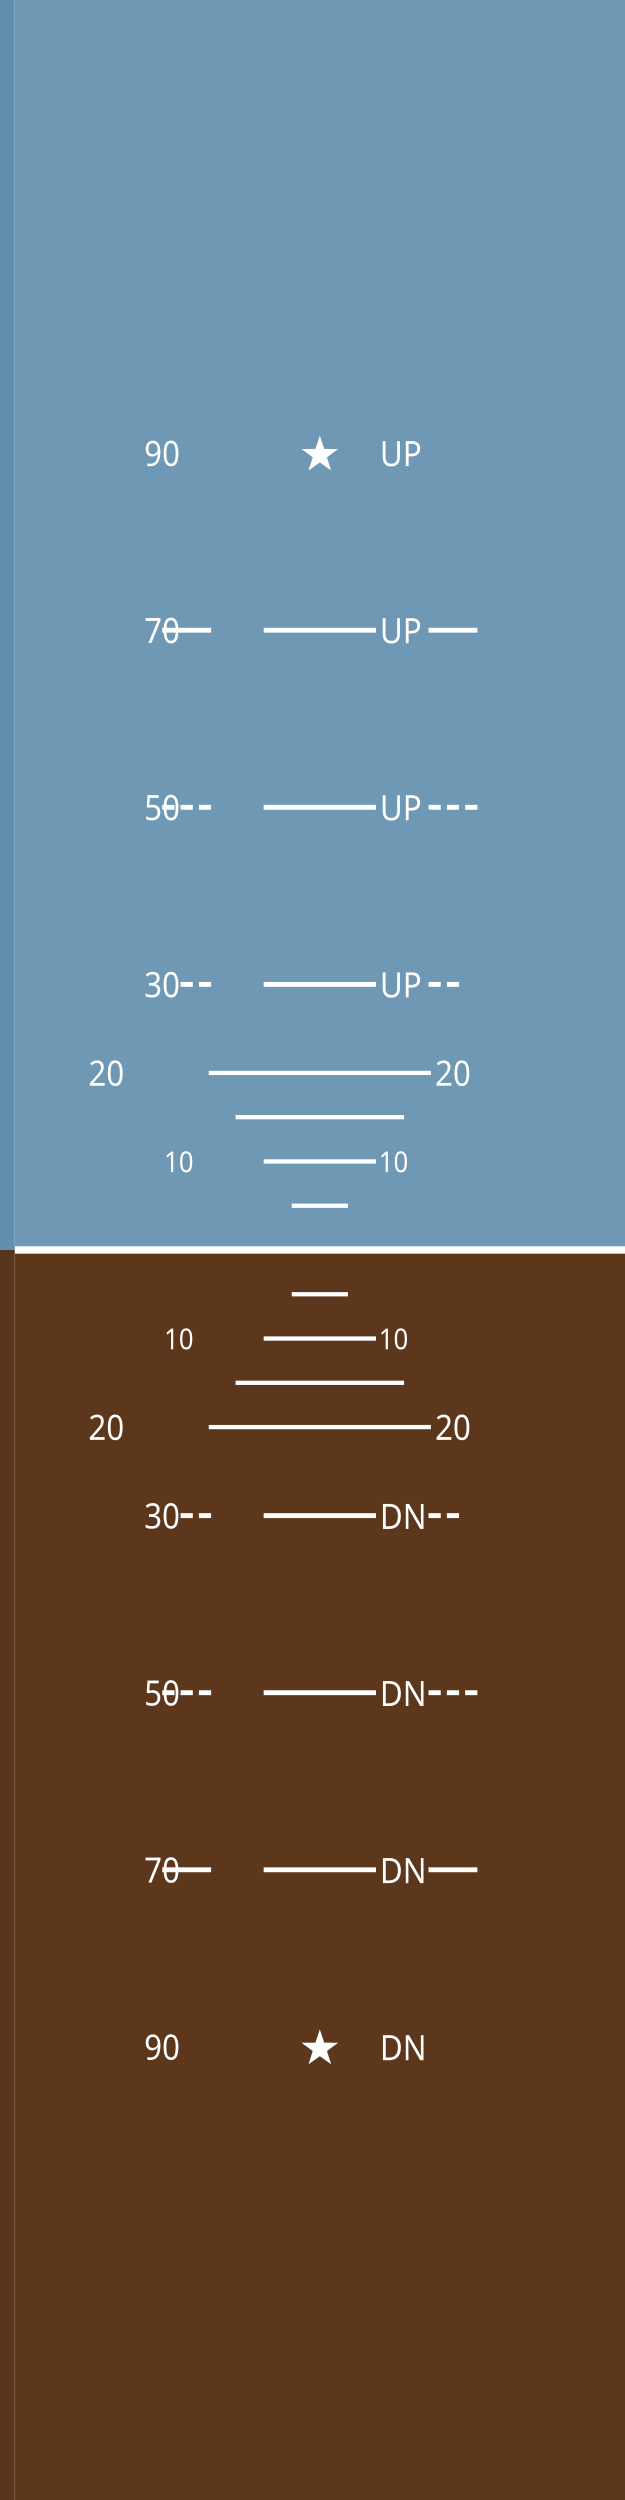
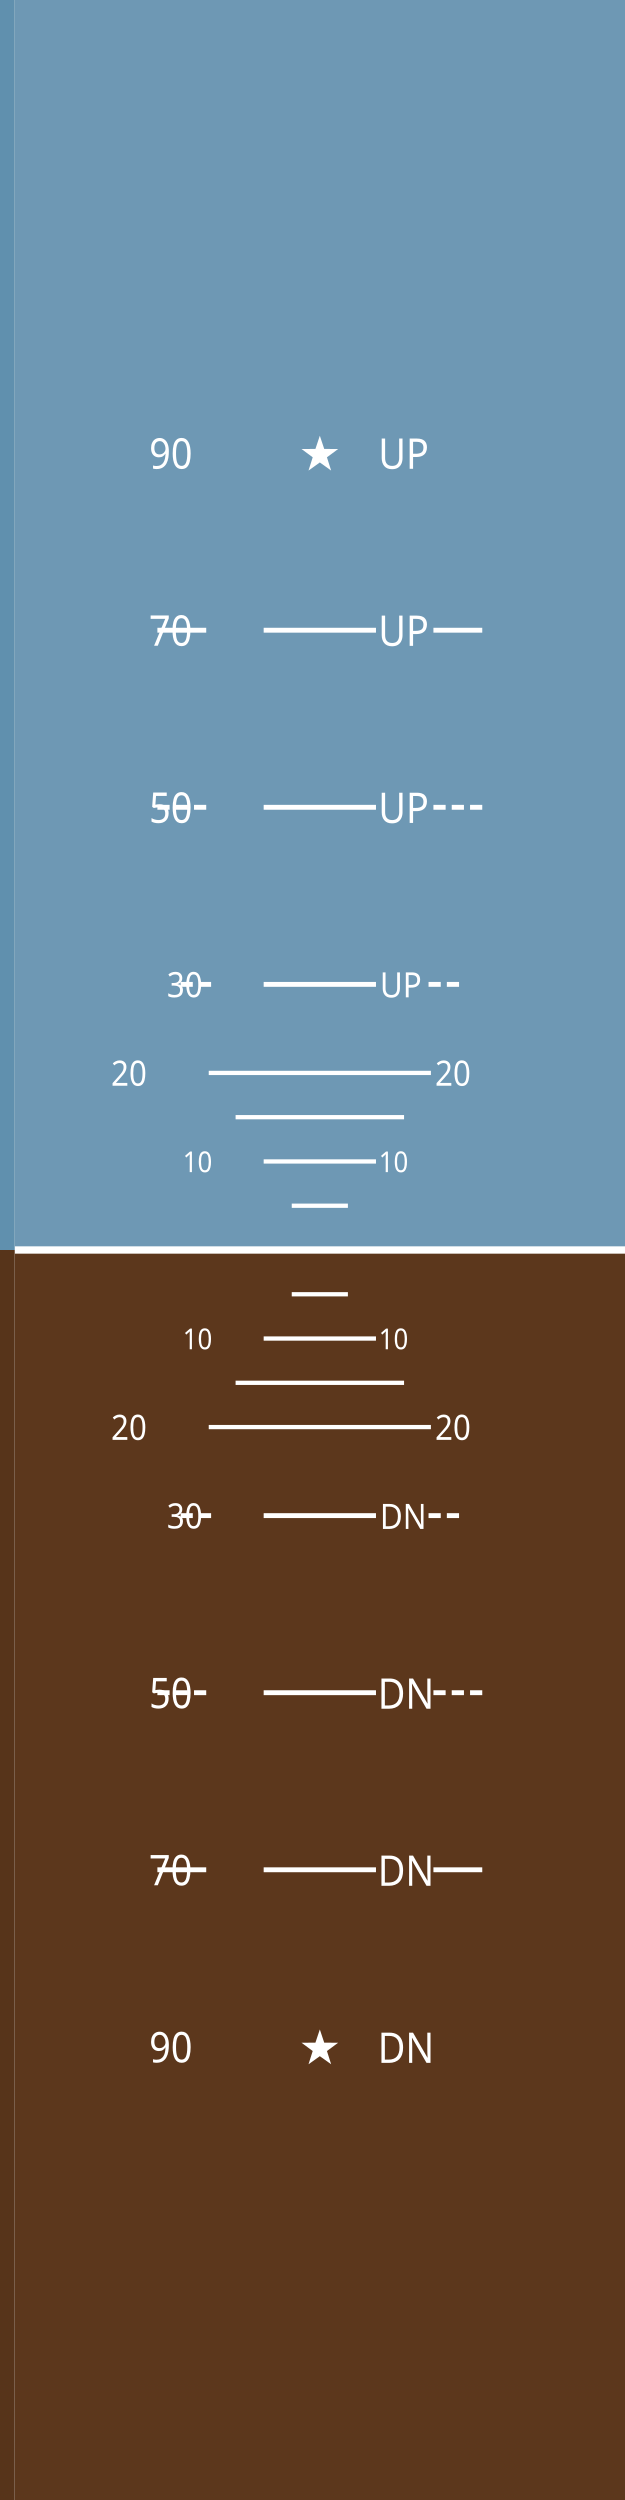
<svg xmlns="http://www.w3.org/2000/svg" width="512" height="2048" viewBox="0 0 512 2048" id="svg2" version="1.1">
  <defs id="defs4">
    </defs>
  <g id="layer1" transform="translate(0,995.6378)">
    <g id="g4269" transform="translate(-1.0666321e-5,-512)">
      <rect y="-483.638" x="12" height="1024" width="500" id="rect4243" style="opacity:1;fill:#6e98b4;fill-opacity:1;stroke:none;stroke-width:1;stroke-linecap:square;stroke-linejoin:miter;stroke-miterlimit:4;stroke-dasharray:none;stroke-opacity:1" />
      <rect style="opacity:1;fill:#5c371c;fill-opacity:1;stroke:none;stroke-width:1;stroke-linecap:square;stroke-linejoin:miter;stroke-miterlimit:4;stroke-dasharray:none;stroke-opacity:1" id="rect4245" width="500" height="1024" x="12" y="540.362" />
      <rect y="537.362" x="12" height="6" width="500" id="rect4265" style="opacity:1;fill:#ffffff;fill-opacity:1;stroke:none;stroke-width:1;stroke-linecap:square;stroke-linejoin:miter;stroke-miterlimit:4;stroke-dasharray:none;stroke-opacity:1" />
    </g>
    <g id="g4251" transform="matrix(0.0234375,0,0,1,-27.04779,-512)">
      <rect style="opacity:1;fill:#6090ae;fill-opacity:1;stroke:none;stroke-width:1;stroke-linecap:square;stroke-linejoin:miter;stroke-miterlimit:4;stroke-dasharray:none;stroke-opacity:1" id="rect4253" width="512" height="1024" x="1154.039" y="-483.638" />
      <rect y="540.362" x="1154.039" height="1024" width="512" id="rect4255" style="opacity:1;fill:#57341a;fill-opacity:1;stroke:none;stroke-width:1;stroke-linecap:square;stroke-linejoin:miter;stroke-miterlimit:4;stroke-dasharray:none;stroke-opacity:1" />
    </g>
-     <g id="g4372">
-       <text transform="scale(0.9455516,1.057584)" id="text4149" y="-33.483" x="224.39" style="font-style:normal;font-weight:normal;font-size:31.141px;line-height:125%;font-family:sans-serif;letter-spacing:0px;word-spacing:0px;fill:#000000;fill-opacity:1;stroke:none;stroke-width:1px;stroke-linecap:butt;stroke-linejoin:miter;stroke-opacity:1" xml:space="preserve">
-         <tspan style="font-style:normal;font-variant:normal;font-weight:normal;font-stretch:normal;font-size:22.354px;font-family:Alata;-inkscape-font-specification:Alata;text-align:end;text-anchor:end;fill:#ffffff;fill-opacity:1" y="-33.483" x="224.39" id="tspan4151">10</tspan>
-       </text>
-       <rect y="-45.92" x="216" height="3.5" width="92" id="rect4145" style="opacity:1;fill:#ffffff;fill-opacity:1;stroke:none;stroke-width:1;stroke-linecap:square;stroke-linejoin:miter;stroke-miterlimit:4;stroke-dasharray:none;stroke-opacity:1" />
-       <text xml:space="preserve" style="font-style:normal;font-weight:normal;font-size:31.141px;line-height:125%;font-family:sans-serif;text-align:start;letter-spacing:0px;word-spacing:0px;text-anchor:start;fill:#000000;fill-opacity:1;stroke:none;stroke-width:1px;stroke-linecap:butt;stroke-linejoin:miter;stroke-opacity:1" x="328.14" y="-33.483" id="text4147" transform="scale(0.945551,1.057584)">
-         <tspan id="tspan4149" x="328.14" y="-33.483" style="font-style:normal;font-variant:normal;font-weight:normal;font-stretch:normal;font-size:22.354px;font-family:Alata;-inkscape-font-specification:Alata;text-align:start;text-anchor:start;fill:#ffffff;fill-opacity:1">10</tspan>
-       </text>
-       <rect style="opacity:1;fill:#ffffff;fill-opacity:1;stroke:none;stroke-width:1;stroke-linecap:square;stroke-linejoin:miter;stroke-miterlimit:4;stroke-dasharray:none;stroke-opacity:1" id="rect4151" width="46" height="3.5" x="239" y="-9.654" />
-       <rect style="opacity:1;fill:#ffffff;fill-opacity:1;stroke:none;stroke-width:1;stroke-linecap:square;stroke-linejoin:miter;stroke-miterlimit:4;stroke-dasharray:none;stroke-opacity:1" id="rect4153" width="138" height="3.5" x="193" y="-82.186" />
-       <text xml:space="preserve" style="font-style:normal;font-weight:normal;font-size:37.767px;line-height:125%;font-family:sans-serif;letter-spacing:0px;word-spacing:0px;fill:#000000;fill-opacity:1;stroke:none;stroke-width:1px;stroke-linecap:butt;stroke-linejoin:miter;stroke-opacity:1" x="176.327" y="-100.425" id="text4155" transform="scale(0.9455516,1.057584)">
-         <tspan id="tspan4157" x="176.327" y="-100.425" style="font-style:normal;font-variant:normal;font-weight:normal;font-stretch:normal;font-size:27.11px;font-family:Alata;-inkscape-font-specification:Alata;text-align:end;text-anchor:end;fill:#ffffff;fill-opacity:1">20</tspan>
-       </text>
-       <rect style="opacity:1;fill:#ffffff;fill-opacity:1;stroke:none;stroke-width:1;stroke-linecap:square;stroke-linejoin:miter;stroke-miterlimit:4;stroke-dasharray:none;stroke-opacity:1" id="rect4159" width="182" height="3.5" x="171" y="-118.452" />
-       <text transform="scale(0.945551,1.057584)" id="text4161" y="-100.425" x="376.923" style="font-style:normal;font-weight:normal;font-size:37.767px;line-height:125%;font-family:sans-serif;letter-spacing:0px;word-spacing:0px;fill:#000000;fill-opacity:1;stroke:none;stroke-width:1px;stroke-linecap:butt;stroke-linejoin:miter;stroke-opacity:1" xml:space="preserve">
-         <tspan style="font-style:normal;font-variant:normal;font-weight:normal;font-stretch:normal;font-size:27.11px;font-family:Alata;-inkscape-font-specification:Alata;text-align:start;text-anchor:start;fill:#ffffff;fill-opacity:1" y="-100.425" x="376.923" id="tspan4163">20</tspan>
-       </text>
-       <text transform="scale(0.9455571,1.057578)" id="text4165" y="-169.009" x="224.653" style="font-style:normal;font-weight:normal;font-size:37.767px;line-height:125%;font-family:sans-serif;text-align:end;letter-spacing:0px;word-spacing:0px;text-anchor:end;fill:#000000;fill-opacity:1;stroke:none;stroke-width:1px;stroke-linecap:butt;stroke-linejoin:miter;stroke-opacity:1" xml:space="preserve">
-         <tspan style="font-style:normal;font-variant:normal;font-weight:normal;font-stretch:normal;font-size:27.11px;font-family:Alata;-inkscape-font-specification:Alata;text-align:end;text-anchor:end;fill:#ffffff;fill-opacity:1" y="-169.009" x="224.653" id="tspan4167">30</tspan>
-       </text>
-       <rect y="-191.234" x="216" height="4" width="92" id="rect4169" style="opacity:1;fill:#ffffff;fill-opacity:1;stroke:none;stroke-width:1;stroke-linecap:square;stroke-linejoin:miter;stroke-miterlimit:4;stroke-dasharray:none;stroke-opacity:1" />
-       <text xml:space="preserve" style="font-style:normal;font-weight:normal;font-size:37.767px;line-height:125%;font-family:sans-serif;text-align:start;letter-spacing:0px;word-spacing:0px;text-anchor:start;fill:#000000;fill-opacity:1;stroke:none;stroke-width:1px;stroke-linecap:butt;stroke-linejoin:miter;stroke-opacity:1" x="329.153" y="-168.873" id="text4171" transform="scale(0.945551,1.057584)">
-         <tspan id="tspan4173" x="329.153" y="-168.873" style="font-style:normal;font-variant:normal;font-weight:normal;font-stretch:normal;font-size:27.11px;font-family:Alata;-inkscape-font-specification:Alata;text-align:start;text-anchor:start;fill:#ffffff;fill-opacity:1">UP</tspan>
-       </text>
-       <rect style="opacity:1;fill:#ffffff;fill-opacity:1;stroke:none;stroke-width:1;stroke-linecap:square;stroke-linejoin:miter;stroke-miterlimit:4;stroke-dasharray:none;stroke-opacity:1" id="rect4175" width="10" height="4" x="162.938" y="-191.234" />
-       <rect y="-191.234" x="147.938" height="4" width="10" id="rect4179" style="opacity:1;fill:#ffffff;fill-opacity:1;stroke:none;stroke-width:1;stroke-linecap:square;stroke-linejoin:miter;stroke-miterlimit:4;stroke-dasharray:none;stroke-opacity:1" />
-       <rect y="-191.234" x="366.062" height="4" width="10" id="rect4185" style="opacity:1;fill:#ffffff;fill-opacity:1;stroke:none;stroke-width:1;stroke-linecap:square;stroke-linejoin:miter;stroke-miterlimit:4;stroke-dasharray:none;stroke-opacity:1" />
-       <rect style="opacity:1;fill:#ffffff;fill-opacity:1;stroke:none;stroke-width:1;stroke-linecap:square;stroke-linejoin:miter;stroke-miterlimit:4;stroke-dasharray:none;stroke-opacity:1" id="rect4187" width="10" height="4" x="351.062" y="-191.234" />
-       <text xml:space="preserve" style="font-style:normal;font-weight:normal;font-size:37.766px;line-height:125%;font-family:sans-serif;text-align:end;letter-spacing:0px;word-spacing:0px;text-anchor:end;fill:#000000;fill-opacity:1;stroke:none;stroke-width:1px;stroke-linecap:butt;stroke-linejoin:miter;stroke-opacity:1" x="224.651" y="-306.179" id="text4207" transform="scale(0.945567,1.057567)">
-         <tspan id="tspan4209" x="224.651" y="-306.179" style="font-style:normal;font-variant:normal;font-weight:normal;font-stretch:normal;font-size:27.11px;font-family:Alata;-inkscape-font-specification:Alata;text-align:end;text-anchor:end;fill:#ffffff;fill-opacity:1">50</tspan>
-       </text>
-       <rect style="opacity:1;fill:#ffffff;fill-opacity:1;stroke:none;stroke-width:1;stroke-linecap:square;stroke-linejoin:miter;stroke-miterlimit:4;stroke-dasharray:none;stroke-opacity:1" id="rect4211" width="92" height="4" x="216" y="-336.298" />
-       <text transform="scale(0.945551,1.057584)" id="text4213" y="-306.039" x="329.153" style="font-style:normal;font-weight:normal;font-size:37.767px;line-height:125%;font-family:sans-serif;text-align:start;letter-spacing:0px;word-spacing:0px;text-anchor:start;fill:#000000;fill-opacity:1;stroke:none;stroke-width:1px;stroke-linecap:butt;stroke-linejoin:miter;stroke-opacity:1" xml:space="preserve">
-         <tspan style="font-style:normal;font-variant:normal;font-weight:normal;font-stretch:normal;font-size:27.11px;font-family:Alata;-inkscape-font-specification:Alata;text-align:start;text-anchor:start;fill:#ffffff;fill-opacity:1" y="-306.039" x="329.153" id="tspan4215">UP</tspan>
-       </text>
-       <rect y="-336.298" x="162.938" height="4" width="10" id="rect4217" style="opacity:1;fill:#ffffff;fill-opacity:1;stroke:none;stroke-width:1;stroke-linecap:square;stroke-linejoin:miter;stroke-miterlimit:4;stroke-dasharray:none;stroke-opacity:1" />
-       <rect style="opacity:1;fill:#ffffff;fill-opacity:1;stroke:none;stroke-width:1;stroke-linecap:square;stroke-linejoin:miter;stroke-miterlimit:4;stroke-dasharray:none;stroke-opacity:1" id="rect4219" width="10" height="4" x="147.938" y="-336.298" />
-       <rect style="opacity:1;fill:#ffffff;fill-opacity:1;stroke:none;stroke-width:1;stroke-linecap:square;stroke-linejoin:miter;stroke-miterlimit:4;stroke-dasharray:none;stroke-opacity:1" id="rect4221" width="10" height="4" x="366.062" y="-336.298" />
-       <rect y="-336.298" x="351.062" height="4" width="10" id="rect4223" style="opacity:1;fill:#ffffff;fill-opacity:1;stroke:none;stroke-width:1;stroke-linecap:square;stroke-linejoin:miter;stroke-miterlimit:4;stroke-dasharray:none;stroke-opacity:1" />
-       <rect y="-336.298" x="132.938" height="4" width="10" id="rect4225" style="opacity:1;fill:#ffffff;fill-opacity:1;stroke:none;stroke-width:1;stroke-linecap:square;stroke-linejoin:miter;stroke-miterlimit:4;stroke-dasharray:none;stroke-opacity:1" />
-       <rect y="-336.298" x="381.062" height="4" width="10" id="rect4227" style="opacity:1;fill:#ffffff;fill-opacity:1;stroke:none;stroke-width:1;stroke-linecap:square;stroke-linejoin:miter;stroke-miterlimit:4;stroke-dasharray:none;stroke-opacity:1" />
-       <text transform="scale(0.9455571,1.057578)" id="text4229" y="-443.342" x="224.653" style="font-style:normal;font-weight:normal;font-size:37.767px;line-height:125%;font-family:sans-serif;text-align:end;letter-spacing:0px;word-spacing:0px;text-anchor:end;fill:#000000;fill-opacity:1;stroke:none;stroke-width:1px;stroke-linecap:butt;stroke-linejoin:miter;stroke-opacity:1" xml:space="preserve">
-         <tspan style="font-style:normal;font-variant:normal;font-weight:normal;font-stretch:normal;font-size:27.11px;font-family:Alata;-inkscape-font-specification:Alata;text-align:end;text-anchor:end;fill:#ffffff;fill-opacity:1" y="-443.342" x="224.653" id="tspan4231">70</tspan>
-       </text>
-       <rect y="-481.362" x="216" height="4" width="92" id="rect4233" style="opacity:1;fill:#ffffff;fill-opacity:1;stroke:none;stroke-width:1;stroke-linecap:square;stroke-linejoin:miter;stroke-miterlimit:4;stroke-dasharray:none;stroke-opacity:1" />
-       <text xml:space="preserve" style="font-style:normal;font-weight:normal;font-size:37.767px;line-height:125%;font-family:sans-serif;text-align:start;letter-spacing:0px;word-spacing:0px;text-anchor:start;fill:#000000;fill-opacity:1;stroke:none;stroke-width:1px;stroke-linecap:butt;stroke-linejoin:miter;stroke-opacity:1" x="329.153" y="-443.203" id="text4235" transform="scale(0.945551,1.057584)">
-         <tspan id="tspan4237" x="329.153" y="-443.203" style="font-style:normal;font-variant:normal;font-weight:normal;font-stretch:normal;font-size:27.11px;font-family:Alata;-inkscape-font-specification:Alata;text-align:start;text-anchor:start;fill:#ffffff;fill-opacity:1">UP</tspan>
-       </text>
-       <rect style="opacity:1;fill:#ffffff;fill-opacity:1;stroke:none;stroke-width:1;stroke-linecap:square;stroke-linejoin:miter;stroke-miterlimit:4;stroke-dasharray:none;stroke-opacity:1" id="rect4246" width="40" height="4" x="351.062" y="-481.362" />
-       <rect style="opacity:1;fill:#ffffff;fill-opacity:1;stroke:none;stroke-width:1;stroke-linecap:square;stroke-linejoin:miter;stroke-miterlimit:4;stroke-dasharray:none;stroke-opacity:1" id="rect4248" width="40" height="4" x="132.938" y="-481.362" />
-       <text xml:space="preserve" style="font-style:normal;font-weight:normal;font-size:37.766px;line-height:125%;font-family:sans-serif;text-align:end;letter-spacing:0px;word-spacing:0px;text-anchor:end;fill:#000000;fill-opacity:1;stroke:none;stroke-width:1px;stroke-linecap:butt;stroke-linejoin:miter;stroke-opacity:1" x="224.652" y="-580.508" id="text4252" transform="scale(0.9455571,1.057578)">
-         <tspan id="tspan4254" x="224.652" y="-580.508" style="font-style:normal;font-variant:normal;font-weight:normal;font-stretch:normal;font-size:27.11px;font-family:Alata;-inkscape-font-specification:Alata;text-align:end;text-anchor:end;fill:#ffffff;fill-opacity:1">90</tspan>
-       </text>
-       <text transform="scale(0.945551,1.057584)" id="text4256" y="-580.368" x="329.153" style="font-style:normal;font-weight:normal;font-size:37.767px;line-height:125%;font-family:sans-serif;text-align:start;letter-spacing:0px;word-spacing:0px;text-anchor:start;fill:#000000;fill-opacity:1;stroke:none;stroke-width:1px;stroke-linecap:butt;stroke-linejoin:miter;stroke-opacity:1" xml:space="preserve">
-         <tspan style="font-style:normal;font-variant:normal;font-weight:normal;font-stretch:normal;font-size:27.11px;font-family:Alata;-inkscape-font-specification:Alata;text-align:start;text-anchor:start;fill:#ffffff;fill-opacity:1" y="-580.368" x="329.153" id="tspan4258">UP</tspan>
-       </text>
-       <path transform="matrix(0.607802,-0.06388326,0.06388258,0.6078085,122.5393,-531.8892)" d="m 255.417,-101.93 -13.952,-12.377 -16.22,9.206 7.46,-17.094 -13.768,-12.581 18.562,1.813 7.711,-16.982 4.012,18.214 18.533,2.086 -16.083,9.444 z" id="path4260" style="opacity:1;fill:#ffffff;fill-opacity:1;stroke:none;stroke-width:1;stroke-linecap:square;stroke-linejoin:miter;stroke-miterlimit:4;stroke-dasharray:none;stroke-opacity:1" />
-       <rect y="62.878" x="239" height="3.5" width="46" id="rect4264" style="opacity:1;fill:#ffffff;fill-opacity:1;stroke:none;stroke-width:1;stroke-linecap:square;stroke-linejoin:miter;stroke-miterlimit:4;stroke-dasharray:none;stroke-opacity:1" />
-       <text xml:space="preserve" style="font-style:normal;font-weight:normal;font-size:31.141px;line-height:125%;font-family:sans-serif;letter-spacing:0px;word-spacing:0px;fill:#000000;fill-opacity:1;stroke:none;stroke-width:1px;stroke-linecap:butt;stroke-linejoin:miter;stroke-opacity:1" x="224.39" y="103.683" id="text4266" transform="scale(0.9455516,1.057584)">
-         <tspan id="tspan4268" x="224.39" y="103.683" style="font-style:normal;font-variant:normal;font-weight:normal;font-stretch:normal;font-size:22.354px;font-family:Alata;-inkscape-font-specification:Alata;text-align:end;text-anchor:end;fill:#ffffff;fill-opacity:1">10</tspan>
-       </text>
-       <rect style="opacity:1;fill:#ffffff;fill-opacity:1;stroke:none;stroke-width:1;stroke-linecap:square;stroke-linejoin:miter;stroke-miterlimit:4;stroke-dasharray:none;stroke-opacity:1" id="rect4270" width="92" height="3.5" x="216" y="99.144" />
-       <text transform="scale(0.945551,1.057584)" id="text4272" y="103.683" x="328.14" style="font-style:normal;font-weight:normal;font-size:31.141px;line-height:125%;font-family:sans-serif;text-align:start;letter-spacing:0px;word-spacing:0px;text-anchor:start;fill:#000000;fill-opacity:1;stroke:none;stroke-width:1px;stroke-linecap:butt;stroke-linejoin:miter;stroke-opacity:1" xml:space="preserve">
-         <tspan style="font-style:normal;font-variant:normal;font-weight:normal;font-stretch:normal;font-size:22.354px;font-family:Alata;-inkscape-font-specification:Alata;text-align:start;text-anchor:start;fill:#ffffff;fill-opacity:1" y="103.683" x="328.14" id="tspan4274">10</tspan>
-       </text>
-       <rect y="135.41" x="193" height="3.5" width="138" id="rect4278" style="opacity:1;fill:#ffffff;fill-opacity:1;stroke:none;stroke-width:1;stroke-linecap:square;stroke-linejoin:miter;stroke-miterlimit:4;stroke-dasharray:none;stroke-opacity:1" />
-       <text transform="scale(0.9455516,1.057584)" id="text4280" y="173.906" x="176.327" style="font-style:normal;font-weight:normal;font-size:37.767px;line-height:125%;font-family:sans-serif;letter-spacing:0px;word-spacing:0px;fill:#000000;fill-opacity:1;stroke:none;stroke-width:1px;stroke-linecap:butt;stroke-linejoin:miter;stroke-opacity:1" xml:space="preserve">
-         <tspan style="font-style:normal;font-variant:normal;font-weight:normal;font-stretch:normal;font-size:27.11px;font-family:Alata;-inkscape-font-specification:Alata;text-align:end;text-anchor:end;fill:#ffffff;fill-opacity:1" y="173.906" x="176.327" id="tspan4282">20</tspan>
-       </text>
-       <rect y="171.676" x="171" height="3.5" width="182" id="rect4284" style="opacity:1;fill:#ffffff;fill-opacity:1;stroke:none;stroke-width:1;stroke-linecap:square;stroke-linejoin:miter;stroke-miterlimit:4;stroke-dasharray:none;stroke-opacity:1" />
-       <text xml:space="preserve" style="font-style:normal;font-weight:normal;font-size:37.767px;line-height:125%;font-family:sans-serif;letter-spacing:0px;word-spacing:0px;fill:#000000;fill-opacity:1;stroke:none;stroke-width:1px;stroke-linecap:butt;stroke-linejoin:miter;stroke-opacity:1" x="376.923" y="173.906" id="text4286" transform="scale(0.945551,1.057584)">
-         <tspan id="tspan4288" x="376.923" y="173.906" style="font-style:normal;font-variant:normal;font-weight:normal;font-stretch:normal;font-size:27.11px;font-family:Alata;-inkscape-font-specification:Alata;text-align:start;text-anchor:start;fill:#ffffff;fill-opacity:1">20</tspan>
-       </text>
-       <text xml:space="preserve" style="font-style:normal;font-weight:normal;font-size:37.766px;line-height:125%;font-family:sans-serif;text-align:end;letter-spacing:0px;word-spacing:0px;text-anchor:end;fill:#000000;fill-opacity:1;stroke:none;stroke-width:1px;stroke-linecap:butt;stroke-linejoin:miter;stroke-opacity:1" x="224.651" y="242.492" id="text4308" transform="scale(0.945567,1.057567)">
-         <tspan id="tspan4310" x="224.651" y="242.492" style="font-style:normal;font-variant:normal;font-weight:normal;font-stretch:normal;font-size:27.11px;font-family:Alata;-inkscape-font-specification:Alata;text-align:end;text-anchor:end;fill:#ffffff;fill-opacity:1">30</tspan>
-       </text>
-       <rect style="opacity:1;fill:#ffffff;fill-opacity:1;stroke:none;stroke-width:1;stroke-linecap:square;stroke-linejoin:miter;stroke-miterlimit:4;stroke-dasharray:none;stroke-opacity:1" id="rect4312" width="92" height="4" x="216" y="243.958" />
-       <text transform="scale(0.945551,1.057584)" id="text4314" y="242.894" x="329.153" style="font-style:normal;font-weight:normal;font-size:37.767px;line-height:125%;font-family:sans-serif;text-align:start;letter-spacing:0px;word-spacing:0px;text-anchor:start;fill:#000000;fill-opacity:1;stroke:none;stroke-width:1px;stroke-linecap:butt;stroke-linejoin:miter;stroke-opacity:1" xml:space="preserve">
-         <tspan style="font-style:normal;font-variant:normal;font-weight:normal;font-stretch:normal;font-size:27.11px;font-family:Alata;-inkscape-font-specification:Alata;text-align:start;text-anchor:start;fill:#ffffff;fill-opacity:1" y="242.894" x="329.153" id="tspan4316">DN</tspan>
-       </text>
-       <rect y="243.958" x="162.938" height="4" width="10" id="rect4318" style="opacity:1;fill:#ffffff;fill-opacity:1;stroke:none;stroke-width:1;stroke-linecap:square;stroke-linejoin:miter;stroke-miterlimit:4;stroke-dasharray:none;stroke-opacity:1" />
-       <rect style="opacity:1;fill:#ffffff;fill-opacity:1;stroke:none;stroke-width:1;stroke-linecap:square;stroke-linejoin:miter;stroke-miterlimit:4;stroke-dasharray:none;stroke-opacity:1" id="rect4320" width="10" height="4" x="147.938" y="243.958" />
-       <rect style="opacity:1;fill:#ffffff;fill-opacity:1;stroke:none;stroke-width:1;stroke-linecap:square;stroke-linejoin:miter;stroke-miterlimit:4;stroke-dasharray:none;stroke-opacity:1" id="rect4322" width="10" height="4" x="366.062" y="243.958" />
-       <rect y="243.958" x="351.062" height="4" width="10" id="rect4324" style="opacity:1;fill:#ffffff;fill-opacity:1;stroke:none;stroke-width:1;stroke-linecap:square;stroke-linejoin:miter;stroke-miterlimit:4;stroke-dasharray:none;stroke-opacity:1" />
-       <text transform="scale(0.945567,1.057567)" id="text4326" y="379.66" x="224.651" style="font-style:normal;font-weight:normal;font-size:37.766px;line-height:125%;font-family:sans-serif;text-align:end;letter-spacing:0px;word-spacing:0px;text-anchor:end;fill:#000000;fill-opacity:1;stroke:none;stroke-width:1px;stroke-linecap:butt;stroke-linejoin:miter;stroke-opacity:1" xml:space="preserve">
-         <tspan style="font-style:normal;font-variant:normal;font-weight:normal;font-stretch:normal;font-size:27.11px;font-family:Alata;-inkscape-font-specification:Alata;text-align:end;text-anchor:end;fill:#ffffff;fill-opacity:1" y="379.66" x="224.651" id="tspan4328">50</tspan>
-       </text>
-       <rect y="389.022" x="216" height="4" width="92" id="rect4330" style="opacity:1;fill:#ffffff;fill-opacity:1;stroke:none;stroke-width:1;stroke-linecap:square;stroke-linejoin:miter;stroke-miterlimit:4;stroke-dasharray:none;stroke-opacity:1" />
-       <text xml:space="preserve" style="font-style:normal;font-weight:normal;font-size:37.767px;line-height:125%;font-family:sans-serif;text-align:start;letter-spacing:0px;word-spacing:0px;text-anchor:start;fill:#000000;fill-opacity:1;stroke:none;stroke-width:1px;stroke-linecap:butt;stroke-linejoin:miter;stroke-opacity:1" x="329.153" y="380.06" id="text4332" transform="scale(0.945551,1.057584)">
-         <tspan id="tspan4334" x="329.153" y="380.06" style="font-style:normal;font-variant:normal;font-weight:normal;font-stretch:normal;font-size:27.11px;font-family:Alata;-inkscape-font-specification:Alata;text-align:start;text-anchor:start;fill:#ffffff;fill-opacity:1">DN</tspan>
-       </text>
-       <rect style="opacity:1;fill:#ffffff;fill-opacity:1;stroke:none;stroke-width:1;stroke-linecap:square;stroke-linejoin:miter;stroke-miterlimit:4;stroke-dasharray:none;stroke-opacity:1" id="rect4336" width="10" height="4" x="162.938" y="389.022" />
-       <rect y="389.022" x="147.938" height="4" width="10" id="rect4338" style="opacity:1;fill:#ffffff;fill-opacity:1;stroke:none;stroke-width:1;stroke-linecap:square;stroke-linejoin:miter;stroke-miterlimit:4;stroke-dasharray:none;stroke-opacity:1" />
-       <rect y="389.022" x="366.062" height="4" width="10" id="rect4340" style="opacity:1;fill:#ffffff;fill-opacity:1;stroke:none;stroke-width:1;stroke-linecap:square;stroke-linejoin:miter;stroke-miterlimit:4;stroke-dasharray:none;stroke-opacity:1" />
-       <rect style="opacity:1;fill:#ffffff;fill-opacity:1;stroke:none;stroke-width:1;stroke-linecap:square;stroke-linejoin:miter;stroke-miterlimit:4;stroke-dasharray:none;stroke-opacity:1" id="rect4342" width="10" height="4" x="351.062" y="389.022" />
-       <rect style="opacity:1;fill:#ffffff;fill-opacity:1;stroke:none;stroke-width:1;stroke-linecap:square;stroke-linejoin:miter;stroke-miterlimit:4;stroke-dasharray:none;stroke-opacity:1" id="rect4344" width="10" height="4" x="132.938" y="389.022" />
-       <rect style="opacity:1;fill:#ffffff;fill-opacity:1;stroke:none;stroke-width:1;stroke-linecap:square;stroke-linejoin:miter;stroke-miterlimit:4;stroke-dasharray:none;stroke-opacity:1" id="rect4346" width="10" height="4" x="381.062" y="389.022" />
-       <text xml:space="preserve" style="font-style:normal;font-weight:normal;font-size:37.767px;line-height:125%;font-family:sans-serif;text-align:end;letter-spacing:0px;word-spacing:0px;text-anchor:end;fill:#000000;fill-opacity:1;stroke:none;stroke-width:1px;stroke-linecap:butt;stroke-linejoin:miter;stroke-opacity:1" x="224.653" y="516.822" id="text4348" transform="scale(0.9455571,1.057578)">
-         <tspan id="tspan4350" x="224.653" y="516.822" style="font-style:normal;font-variant:normal;font-weight:normal;font-stretch:normal;font-size:27.11px;font-family:Alata;-inkscape-font-specification:Alata;text-align:end;text-anchor:end;fill:#ffffff;fill-opacity:1">70</tspan>
-       </text>
-       <rect style="opacity:1;fill:#ffffff;fill-opacity:1;stroke:none;stroke-width:1;stroke-linecap:square;stroke-linejoin:miter;stroke-miterlimit:4;stroke-dasharray:none;stroke-opacity:1" id="rect4352" width="92" height="4" x="216" y="534.086" />
-       <text transform="scale(0.945551,1.057584)" id="text4354" y="517.226" x="329.153" style="font-style:normal;font-weight:normal;font-size:37.767px;line-height:125%;font-family:sans-serif;text-align:start;letter-spacing:0px;word-spacing:0px;text-anchor:start;fill:#000000;fill-opacity:1;stroke:none;stroke-width:1px;stroke-linecap:butt;stroke-linejoin:miter;stroke-opacity:1" xml:space="preserve">
-         <tspan style="font-style:normal;font-variant:normal;font-weight:normal;font-stretch:normal;font-size:27.11px;font-family:Alata;-inkscape-font-specification:Alata;text-align:start;text-anchor:start;fill:#ffffff;fill-opacity:1" y="517.226" x="329.153" id="tspan4356">DN</tspan>
-       </text>
-       <rect y="534.086" x="351.062" height="4" width="40" id="rect4358" style="opacity:1;fill:#ffffff;fill-opacity:1;stroke:none;stroke-width:1;stroke-linecap:square;stroke-linejoin:miter;stroke-miterlimit:4;stroke-dasharray:none;stroke-opacity:1" />
-       <rect y="534.086" x="132.938" height="4" width="40" id="rect4360" style="opacity:1;fill:#ffffff;fill-opacity:1;stroke:none;stroke-width:1;stroke-linecap:square;stroke-linejoin:miter;stroke-miterlimit:4;stroke-dasharray:none;stroke-opacity:1" />
-       <text transform="scale(0.9455571,1.057578)" id="text4362" y="653.988" x="224.652" style="font-style:normal;font-weight:normal;font-size:37.766px;line-height:125%;font-family:sans-serif;text-align:end;letter-spacing:0px;word-spacing:0px;text-anchor:end;fill:#000000;fill-opacity:1;stroke:none;stroke-width:1px;stroke-linecap:butt;stroke-linejoin:miter;stroke-opacity:1" xml:space="preserve">
-         <tspan style="font-style:normal;font-variant:normal;font-weight:normal;font-stretch:normal;font-size:27.11px;font-family:Alata;-inkscape-font-specification:Alata;text-align:end;text-anchor:end;fill:#ffffff;fill-opacity:1" y="653.988" x="224.652" id="tspan4364">90</tspan>
-       </text>
-       <text xml:space="preserve" style="font-style:normal;font-weight:normal;font-size:37.767px;line-height:125%;font-family:sans-serif;text-align:start;letter-spacing:0px;word-spacing:0px;text-anchor:start;fill:#000000;fill-opacity:1;stroke:none;stroke-width:1px;stroke-linecap:butt;stroke-linejoin:miter;stroke-opacity:1" x="329.153" y="654.391" id="text4366" transform="scale(0.945551,1.057584)">
-         <tspan id="tspan4368" x="329.153" y="654.391" style="font-style:normal;font-variant:normal;font-weight:normal;font-stretch:normal;font-size:27.11px;font-family:Alata;-inkscape-font-specification:Alata;text-align:start;text-anchor:start;fill:#ffffff;fill-opacity:1">DN</tspan>
-       </text>
-       <path style="opacity:1;fill:#ffffff;fill-opacity:1;stroke:none;stroke-width:1;stroke-linecap:square;stroke-linejoin:miter;stroke-miterlimit:4;stroke-dasharray:none;stroke-opacity:1" id="path4370" d="m 255.417,-101.93 -13.952,-12.377 -16.22,9.206 7.46,-17.094 -13.768,-12.581 18.562,1.813 7.711,-16.982 4.012,18.214 18.533,2.086 -16.083,9.444 z" transform="matrix(0.607802,-0.06388326,0.06388258,0.6078085,122.5393,773.6867)" />
-     </g>
+     <text xml:space="preserve" style="font-style:normal;font-weight:normal;font-size:31.141px;line-height:125%;font-family:sans-serif;letter-spacing:0px;word-spacing:0px;fill:#000000;fill-opacity:1;stroke:none;stroke-width:1px;stroke-linecap:butt;stroke-linejoin:miter;stroke-opacity:1" x="224.39" y="-33.483" id="text4149" transform="scale(0.9455516,1.057584)">
+       <tspan id="tspan4151" x="224.39" y="-33.483" style="font-style:normal;font-variant:normal;font-weight:normal;font-stretch:normal;font-size:22.354px;font-family:Alata;-inkscape-font-specification:Alata;text-align:end;text-anchor:end;fill:#ffffff;fill-opacity:1">10</tspan>
+     </text>
+     <rect style="opacity:1;fill:#ffffff;fill-opacity:1;stroke:none;stroke-width:1;stroke-linecap:square;stroke-linejoin:miter;stroke-miterlimit:4;stroke-dasharray:none;stroke-opacity:1" id="rect4145" width="92" height="3.5" x="216" y="-45.92" />
+     <text transform="scale(0.945551,1.057584)" id="text4147" y="-33.483" x="328.14" style="font-style:normal;font-weight:normal;font-size:31.141px;line-height:125%;font-family:sans-serif;text-align:start;letter-spacing:0px;word-spacing:0px;text-anchor:start;fill:#000000;fill-opacity:1;stroke:none;stroke-width:1px;stroke-linecap:butt;stroke-linejoin:miter;stroke-opacity:1" xml:space="preserve">
+       <tspan style="font-style:normal;font-variant:normal;font-weight:normal;font-stretch:normal;font-size:22.354px;font-family:Alata;-inkscape-font-specification:Alata;text-align:start;text-anchor:start;fill:#ffffff;fill-opacity:1" y="-33.483" x="328.14" id="tspan4149">10</tspan>
+     </text>
+     <rect y="-9.654" x="239" height="3.5" width="46" id="rect4151" style="opacity:1;fill:#ffffff;fill-opacity:1;stroke:none;stroke-width:1;stroke-linecap:square;stroke-linejoin:miter;stroke-miterlimit:4;stroke-dasharray:none;stroke-opacity:1" />
+     <rect y="-82.186" x="193" height="3.5" width="138" id="rect4153" style="opacity:1;fill:#ffffff;fill-opacity:1;stroke:none;stroke-width:1;stroke-linecap:square;stroke-linejoin:miter;stroke-miterlimit:4;stroke-dasharray:none;stroke-opacity:1" />
+     <text transform="scale(0.9455516,1.057584)" id="text4155" y="-100.425" x="176.327" style="font-style:normal;font-weight:normal;font-size:37.767px;line-height:125%;font-family:sans-serif;letter-spacing:0px;word-spacing:0px;fill:#000000;fill-opacity:1;stroke:none;stroke-width:1px;stroke-linecap:butt;stroke-linejoin:miter;stroke-opacity:1" xml:space="preserve">
+       <tspan style="font-style:normal;font-variant:normal;font-weight:normal;font-stretch:normal;font-size:27.11px;font-family:Alata;-inkscape-font-specification:Alata;text-align:end;text-anchor:end;fill:#ffffff;fill-opacity:1" y="-100.425" x="176.327" id="tspan4157">20</tspan>
+     </text>
+     <rect y="-118.452" x="171" height="3.5" width="182" id="rect4159" style="opacity:1;fill:#ffffff;fill-opacity:1;stroke:none;stroke-width:1;stroke-linecap:square;stroke-linejoin:miter;stroke-miterlimit:4;stroke-dasharray:none;stroke-opacity:1" />
+     <text xml:space="preserve" style="font-style:normal;font-weight:normal;font-size:37.767px;line-height:125%;font-family:sans-serif;letter-spacing:0px;word-spacing:0px;fill:#000000;fill-opacity:1;stroke:none;stroke-width:1px;stroke-linecap:butt;stroke-linejoin:miter;stroke-opacity:1" x="376.923" y="-100.425" id="text4161" transform="scale(0.945551,1.057584)">
+       <tspan id="tspan4163" x="376.923" y="-100.425" style="font-style:normal;font-variant:normal;font-weight:normal;font-stretch:normal;font-size:27.11px;font-family:Alata;-inkscape-font-specification:Alata;text-align:start;text-anchor:start;fill:#ffffff;fill-opacity:1">20</tspan>
+     </text>
+     <text xml:space="preserve" style="font-style:normal;font-weight:normal;font-size:37.767px;line-height:125%;font-family:sans-serif;text-align:end;letter-spacing:0px;word-spacing:0px;text-anchor:end;fill:#000000;fill-opacity:1;stroke:none;stroke-width:1px;stroke-linecap:butt;stroke-linejoin:miter;stroke-opacity:1" x="224.653" y="-169.009" id="text4165" transform="scale(0.9455571,1.057578)">
+       <tspan id="tspan4167" x="224.653" y="-169.009" style="font-style:normal;font-variant:normal;font-weight:normal;font-stretch:normal;font-size:27.11px;font-family:Alata;-inkscape-font-specification:Alata;text-align:end;text-anchor:end;fill:#ffffff;fill-opacity:1">30</tspan>
+     </text>
+     <rect style="opacity:1;fill:#ffffff;fill-opacity:1;stroke:none;stroke-width:1;stroke-linecap:square;stroke-linejoin:miter;stroke-miterlimit:4;stroke-dasharray:none;stroke-opacity:1" id="rect4169" width="92" height="4" x="216" y="-191.234" />
+     <text transform="scale(0.945551,1.057584)" id="text4171" y="-168.873" x="329.153" style="font-style:normal;font-weight:normal;font-size:37.767px;line-height:125%;font-family:sans-serif;text-align:start;letter-spacing:0px;word-spacing:0px;text-anchor:start;fill:#000000;fill-opacity:1;stroke:none;stroke-width:1px;stroke-linecap:butt;stroke-linejoin:miter;stroke-opacity:1" xml:space="preserve">
+       <tspan style="font-style:normal;font-variant:normal;font-weight:normal;font-stretch:normal;font-size:27.11px;font-family:Alata;-inkscape-font-specification:Alata;text-align:start;text-anchor:start;fill:#ffffff;fill-opacity:1" y="-168.873" x="329.153" id="tspan4173">UP</tspan>
+     </text>
+     <rect y="-191.234" x="162.938" height="4" width="10" id="rect4175" style="opacity:1;fill:#ffffff;fill-opacity:1;stroke:none;stroke-width:1;stroke-linecap:square;stroke-linejoin:miter;stroke-miterlimit:4;stroke-dasharray:none;stroke-opacity:1" />
+     <rect style="opacity:1;fill:#ffffff;fill-opacity:1;stroke:none;stroke-width:1;stroke-linecap:square;stroke-linejoin:miter;stroke-miterlimit:4;stroke-dasharray:none;stroke-opacity:1" id="rect4179" width="10" height="4" x="147.938" y="-191.234" />
+     <rect style="opacity:1;fill:#ffffff;fill-opacity:1;stroke:none;stroke-width:1;stroke-linecap:square;stroke-linejoin:miter;stroke-miterlimit:4;stroke-dasharray:none;stroke-opacity:1" id="rect4185" width="10" height="4" x="366.062" y="-191.234" />
+     <rect y="-191.234" x="351.062" height="4" width="10" id="rect4187" style="opacity:1;fill:#ffffff;fill-opacity:1;stroke:none;stroke-width:1;stroke-linecap:square;stroke-linejoin:miter;stroke-miterlimit:4;stroke-dasharray:none;stroke-opacity:1" />
+     <text transform="scale(0.945567,1.057567)" id="text4207" y="-304.096" x="226.137" style="font-style:normal;font-weight:normal;font-size:45.697px;line-height:125%;font-family:sans-serif;text-align:end;letter-spacing:0px;word-spacing:0px;text-anchor:end;fill:#000000;fill-opacity:1;stroke:none;stroke-width:1px;stroke-linecap:butt;stroke-linejoin:miter;stroke-opacity:1" xml:space="preserve">
+       <tspan style="font-style:normal;font-variant:normal;font-weight:normal;font-stretch:normal;font-size:32.803px;font-family:Alata;-inkscape-font-specification:Alata;text-align:end;text-anchor:end;fill:#ffffff;fill-opacity:1" y="-304.096" x="226.137" id="tspan4209">50</tspan>
+     </text>
+     <rect y="-336.298" x="216" height="4" width="92" id="rect4211" style="opacity:1;fill:#ffffff;fill-opacity:1;stroke:none;stroke-width:1;stroke-linecap:square;stroke-linejoin:miter;stroke-miterlimit:4;stroke-dasharray:none;stroke-opacity:1" />
+     <text xml:space="preserve" style="font-style:normal;font-weight:normal;font-size:45.698px;line-height:125%;font-family:sans-serif;text-align:start;letter-spacing:0px;word-spacing:0px;text-anchor:start;fill:#000000;fill-opacity:1;stroke:none;stroke-width:1px;stroke-linecap:butt;stroke-linejoin:miter;stroke-opacity:1" x="327.753" y="-303.975" id="text4213" transform="scale(0.945551,1.057584)">
+       <tspan id="tspan4215" x="327.753" y="-303.975" style="font-style:normal;font-variant:normal;font-weight:normal;font-stretch:normal;font-size:32.803px;font-family:Alata;-inkscape-font-specification:Alata;text-align:start;text-anchor:start;fill:#ffffff;fill-opacity:1">UP</tspan>
+     </text>
+     <rect style="opacity:1;fill:#ffffff;fill-opacity:1;stroke:none;stroke-width:1;stroke-linecap:square;stroke-linejoin:miter;stroke-miterlimit:4;stroke-dasharray:none;stroke-opacity:1" id="rect4217" width="10" height="4" x="158.938" y="-336.298" />
+     <rect y="-336.298" x="143.938" height="4" width="10" id="rect4219" style="opacity:1;fill:#ffffff;fill-opacity:1;stroke:none;stroke-width:1;stroke-linecap:square;stroke-linejoin:miter;stroke-miterlimit:4;stroke-dasharray:none;stroke-opacity:1" />
+     <rect y="-336.298" x="370.062" height="4" width="10" id="rect4221" style="opacity:1;fill:#ffffff;fill-opacity:1;stroke:none;stroke-width:1;stroke-linecap:square;stroke-linejoin:miter;stroke-miterlimit:4;stroke-dasharray:none;stroke-opacity:1" />
+     <rect style="opacity:1;fill:#ffffff;fill-opacity:1;stroke:none;stroke-width:1;stroke-linecap:square;stroke-linejoin:miter;stroke-miterlimit:4;stroke-dasharray:none;stroke-opacity:1" id="rect4223" width="10" height="4" x="355.062" y="-336.298" />
+     <rect style="opacity:1;fill:#ffffff;fill-opacity:1;stroke:none;stroke-width:1;stroke-linecap:square;stroke-linejoin:miter;stroke-miterlimit:4;stroke-dasharray:none;stroke-opacity:1" id="rect4225" width="10" height="4" x="128.938" y="-336.298" />
+     <rect style="opacity:1;fill:#ffffff;fill-opacity:1;stroke:none;stroke-width:1;stroke-linecap:square;stroke-linejoin:miter;stroke-miterlimit:4;stroke-dasharray:none;stroke-opacity:1" id="rect4227" width="10" height="4" x="385.062" y="-336.298" />
+     <text xml:space="preserve" style="font-style:normal;font-weight:normal;font-size:45.698px;line-height:125%;font-family:sans-serif;text-align:end;letter-spacing:0px;word-spacing:0px;text-anchor:end;fill:#000000;fill-opacity:1;stroke:none;stroke-width:1px;stroke-linecap:butt;stroke-linejoin:miter;stroke-opacity:1" x="225.997" y="-441.258" id="text4229" transform="scale(0.9455571,1.057578)">
+       <tspan id="tspan4231" x="225.997" y="-441.258" style="font-style:normal;font-variant:normal;font-weight:normal;font-stretch:normal;font-size:32.803px;font-family:Alata;-inkscape-font-specification:Alata;text-align:end;text-anchor:end;fill:#ffffff;fill-opacity:1">70</tspan>
+     </text>
+     <rect style="opacity:1;fill:#ffffff;fill-opacity:1;stroke:none;stroke-width:1;stroke-linecap:square;stroke-linejoin:miter;stroke-miterlimit:4;stroke-dasharray:none;stroke-opacity:1" id="rect4233" width="92" height="4" x="216" y="-481.362" />
+     <text transform="scale(0.945551,1.057584)" id="text4235" y="-441.139" x="327.753" style="font-style:normal;font-weight:normal;font-size:45.698px;line-height:125%;font-family:sans-serif;text-align:start;letter-spacing:0px;word-spacing:0px;text-anchor:start;fill:#000000;fill-opacity:1;stroke:none;stroke-width:1px;stroke-linecap:butt;stroke-linejoin:miter;stroke-opacity:1" xml:space="preserve">
+       <tspan style="font-style:normal;font-variant:normal;font-weight:normal;font-stretch:normal;font-size:32.803px;font-family:Alata;-inkscape-font-specification:Alata;text-align:start;text-anchor:start;fill:#ffffff;fill-opacity:1" y="-441.139" x="327.753" id="tspan4237">UP</tspan>
+     </text>
+     <rect y="-481.362" x="355.062" height="4" width="40" id="rect4246" style="opacity:1;fill:#ffffff;fill-opacity:1;stroke:none;stroke-width:1;stroke-linecap:square;stroke-linejoin:miter;stroke-miterlimit:4;stroke-dasharray:none;stroke-opacity:1" />
+     <rect y="-481.362" x="128.938" height="4" width="40" id="rect4248" style="opacity:1;fill:#ffffff;fill-opacity:1;stroke:none;stroke-width:1;stroke-linecap:square;stroke-linejoin:miter;stroke-miterlimit:4;stroke-dasharray:none;stroke-opacity:1" />
+     <text transform="scale(0.9455571,1.057578)" id="text4252" y="-578.424" x="226.173" style="font-style:normal;font-weight:normal;font-size:45.697px;line-height:125%;font-family:sans-serif;text-align:end;letter-spacing:0px;word-spacing:0px;text-anchor:end;fill:#000000;fill-opacity:1;stroke:none;stroke-width:1px;stroke-linecap:butt;stroke-linejoin:miter;stroke-opacity:1" xml:space="preserve">
+       <tspan style="font-style:normal;font-variant:normal;font-weight:normal;font-stretch:normal;font-size:32.803px;font-family:Alata;-inkscape-font-specification:Alata;text-align:end;text-anchor:end;fill:#ffffff;fill-opacity:1" y="-578.424" x="226.173" id="tspan4254">90</tspan>
+     </text>
+     <text xml:space="preserve" style="font-style:normal;font-weight:normal;font-size:45.698px;line-height:125%;font-family:sans-serif;text-align:start;letter-spacing:0px;word-spacing:0px;text-anchor:start;fill:#000000;fill-opacity:1;stroke:none;stroke-width:1px;stroke-linecap:butt;stroke-linejoin:miter;stroke-opacity:1" x="327.753" y="-578.305" id="text4256" transform="scale(0.945551,1.057584)">
+       <tspan id="tspan4258" x="327.753" y="-578.305" style="font-style:normal;font-variant:normal;font-weight:normal;font-stretch:normal;font-size:32.803px;font-family:Alata;-inkscape-font-specification:Alata;text-align:start;text-anchor:start;fill:#ffffff;fill-opacity:1">UP</tspan>
+     </text>
+     <path style="opacity:1;fill:#ffffff;fill-opacity:1;stroke:none;stroke-width:1;stroke-linecap:square;stroke-linejoin:miter;stroke-miterlimit:4;stroke-dasharray:none;stroke-opacity:1" id="path4260" d="m 255.417,-101.93 -13.952,-12.377 -16.22,9.206 7.46,-17.094 -13.768,-12.581 18.562,1.813 7.711,-16.982 4.012,18.214 18.533,2.086 -16.083,9.444 z" transform="matrix(0.607802,-0.06388326,0.06388258,0.6078085,122.5393,-531.8892)" />
+     <rect style="opacity:1;fill:#ffffff;fill-opacity:1;stroke:none;stroke-width:1;stroke-linecap:square;stroke-linejoin:miter;stroke-miterlimit:4;stroke-dasharray:none;stroke-opacity:1" id="rect4264" width="46" height="3.5" x="239" y="62.878" />
+     <text transform="scale(0.9455516,1.057584)" id="text4266" y="103.683" x="224.39" style="font-style:normal;font-weight:normal;font-size:31.141px;line-height:125%;font-family:sans-serif;letter-spacing:0px;word-spacing:0px;fill:#000000;fill-opacity:1;stroke:none;stroke-width:1px;stroke-linecap:butt;stroke-linejoin:miter;stroke-opacity:1" xml:space="preserve">
+       <tspan style="font-style:normal;font-variant:normal;font-weight:normal;font-stretch:normal;font-size:22.354px;font-family:Alata;-inkscape-font-specification:Alata;text-align:end;text-anchor:end;fill:#ffffff;fill-opacity:1" y="103.683" x="224.39" id="tspan4268">10</tspan>
+     </text>
+     <rect y="99.144" x="216" height="3.5" width="92" id="rect4270" style="opacity:1;fill:#ffffff;fill-opacity:1;stroke:none;stroke-width:1;stroke-linecap:square;stroke-linejoin:miter;stroke-miterlimit:4;stroke-dasharray:none;stroke-opacity:1" />
+     <text xml:space="preserve" style="font-style:normal;font-weight:normal;font-size:31.141px;line-height:125%;font-family:sans-serif;text-align:start;letter-spacing:0px;word-spacing:0px;text-anchor:start;fill:#000000;fill-opacity:1;stroke:none;stroke-width:1px;stroke-linecap:butt;stroke-linejoin:miter;stroke-opacity:1" x="328.14" y="103.683" id="text4272" transform="scale(0.945551,1.057584)">
+       <tspan id="tspan4274" x="328.14" y="103.683" style="font-style:normal;font-variant:normal;font-weight:normal;font-stretch:normal;font-size:22.354px;font-family:Alata;-inkscape-font-specification:Alata;text-align:start;text-anchor:start;fill:#ffffff;fill-opacity:1">10</tspan>
+     </text>
+     <rect style="opacity:1;fill:#ffffff;fill-opacity:1;stroke:none;stroke-width:1;stroke-linecap:square;stroke-linejoin:miter;stroke-miterlimit:4;stroke-dasharray:none;stroke-opacity:1" id="rect4278" width="138" height="3.5" x="193" y="135.41" />
+     <text xml:space="preserve" style="font-style:normal;font-weight:normal;font-size:37.767px;line-height:125%;font-family:sans-serif;letter-spacing:0px;word-spacing:0px;fill:#000000;fill-opacity:1;stroke:none;stroke-width:1px;stroke-linecap:butt;stroke-linejoin:miter;stroke-opacity:1" x="176.327" y="173.906" id="text4280" transform="scale(0.9455516,1.057584)">
+       <tspan id="tspan4282" x="176.327" y="173.906" style="font-style:normal;font-variant:normal;font-weight:normal;font-stretch:normal;font-size:27.11px;font-family:Alata;-inkscape-font-specification:Alata;text-align:end;text-anchor:end;fill:#ffffff;fill-opacity:1">20</tspan>
+     </text>
+     <rect style="opacity:1;fill:#ffffff;fill-opacity:1;stroke:none;stroke-width:1;stroke-linecap:square;stroke-linejoin:miter;stroke-miterlimit:4;stroke-dasharray:none;stroke-opacity:1" id="rect4284" width="182" height="3.5" x="171" y="171.676" />
+     <text transform="scale(0.945551,1.057584)" id="text4286" y="173.906" x="376.923" style="font-style:normal;font-weight:normal;font-size:37.767px;line-height:125%;font-family:sans-serif;letter-spacing:0px;word-spacing:0px;fill:#000000;fill-opacity:1;stroke:none;stroke-width:1px;stroke-linecap:butt;stroke-linejoin:miter;stroke-opacity:1" xml:space="preserve">
+       <tspan style="font-style:normal;font-variant:normal;font-weight:normal;font-stretch:normal;font-size:27.11px;font-family:Alata;-inkscape-font-specification:Alata;text-align:start;text-anchor:start;fill:#ffffff;fill-opacity:1" y="173.906" x="376.923" id="tspan4288">20</tspan>
+     </text>
+     <text transform="scale(0.945567,1.057567)" id="text4308" y="242.492" x="224.651" style="font-style:normal;font-weight:normal;font-size:37.766px;line-height:125%;font-family:sans-serif;text-align:end;letter-spacing:0px;word-spacing:0px;text-anchor:end;fill:#000000;fill-opacity:1;stroke:none;stroke-width:1px;stroke-linecap:butt;stroke-linejoin:miter;stroke-opacity:1" xml:space="preserve">
+       <tspan style="font-style:normal;font-variant:normal;font-weight:normal;font-stretch:normal;font-size:27.11px;font-family:Alata;-inkscape-font-specification:Alata;text-align:end;text-anchor:end;fill:#ffffff;fill-opacity:1" y="242.492" x="224.651" id="tspan4310">30</tspan>
+     </text>
+     <rect y="243.958" x="216" height="4" width="92" id="rect4312" style="opacity:1;fill:#ffffff;fill-opacity:1;stroke:none;stroke-width:1;stroke-linecap:square;stroke-linejoin:miter;stroke-miterlimit:4;stroke-dasharray:none;stroke-opacity:1" />
+     <text xml:space="preserve" style="font-style:normal;font-weight:normal;font-size:37.767px;line-height:125%;font-family:sans-serif;text-align:start;letter-spacing:0px;word-spacing:0px;text-anchor:start;fill:#000000;fill-opacity:1;stroke:none;stroke-width:1px;stroke-linecap:butt;stroke-linejoin:miter;stroke-opacity:1" x="329.153" y="242.894" id="text4314" transform="scale(0.945551,1.057584)">
+       <tspan id="tspan4316" x="329.153" y="242.894" style="font-style:normal;font-variant:normal;font-weight:normal;font-stretch:normal;font-size:27.11px;font-family:Alata;-inkscape-font-specification:Alata;text-align:start;text-anchor:start;fill:#ffffff;fill-opacity:1">DN</tspan>
+     </text>
+     <rect style="opacity:1;fill:#ffffff;fill-opacity:1;stroke:none;stroke-width:1;stroke-linecap:square;stroke-linejoin:miter;stroke-miterlimit:4;stroke-dasharray:none;stroke-opacity:1" id="rect4318" width="10" height="4" x="162.938" y="243.958" />
+     <rect y="243.958" x="147.938" height="4" width="10" id="rect4320" style="opacity:1;fill:#ffffff;fill-opacity:1;stroke:none;stroke-width:1;stroke-linecap:square;stroke-linejoin:miter;stroke-miterlimit:4;stroke-dasharray:none;stroke-opacity:1" />
+     <rect y="243.958" x="366.062" height="4" width="10" id="rect4322" style="opacity:1;fill:#ffffff;fill-opacity:1;stroke:none;stroke-width:1;stroke-linecap:square;stroke-linejoin:miter;stroke-miterlimit:4;stroke-dasharray:none;stroke-opacity:1" />
+     <rect style="opacity:1;fill:#ffffff;fill-opacity:1;stroke:none;stroke-width:1;stroke-linecap:square;stroke-linejoin:miter;stroke-miterlimit:4;stroke-dasharray:none;stroke-opacity:1" id="rect4324" width="10" height="4" x="351.062" y="243.958" />
+     <text xml:space="preserve" style="font-style:normal;font-weight:normal;font-size:45.697px;line-height:125%;font-family:sans-serif;text-align:end;letter-spacing:0px;word-spacing:0px;text-anchor:end;fill:#000000;fill-opacity:1;stroke:none;stroke-width:1px;stroke-linecap:butt;stroke-linejoin:miter;stroke-opacity:1" x="226.137" y="381.744" id="text4326" transform="scale(0.945567,1.057567)">
+       <tspan id="tspan4328" x="226.137" y="381.744" style="font-style:normal;font-variant:normal;font-weight:normal;font-stretch:normal;font-size:32.803px;font-family:Alata;-inkscape-font-specification:Alata;text-align:end;text-anchor:end;fill:#ffffff;fill-opacity:1">50</tspan>
+     </text>
+     <rect style="opacity:1;fill:#ffffff;fill-opacity:1;stroke:none;stroke-width:1;stroke-linecap:square;stroke-linejoin:miter;stroke-miterlimit:4;stroke-dasharray:none;stroke-opacity:1" id="rect4330" width="92" height="4" x="216" y="389.022" />
+     <text transform="scale(0.945551,1.057584)" id="text4332" y="382.155" x="327.29" style="font-style:normal;font-weight:normal;font-size:45.698px;line-height:125%;font-family:sans-serif;text-align:start;letter-spacing:0px;word-spacing:0px;text-anchor:start;fill:#000000;fill-opacity:1;stroke:none;stroke-width:1px;stroke-linecap:butt;stroke-linejoin:miter;stroke-opacity:1" xml:space="preserve">
+       <tspan style="font-style:normal;font-variant:normal;font-weight:normal;font-stretch:normal;font-size:32.803px;font-family:Alata;-inkscape-font-specification:Alata;text-align:start;text-anchor:start;fill:#ffffff;fill-opacity:1" y="382.155" x="327.29" id="tspan4334">DN</tspan>
+     </text>
+     <rect y="389.022" x="158.938" height="4" width="10" id="rect4336" style="opacity:1;fill:#ffffff;fill-opacity:1;stroke:none;stroke-width:1;stroke-linecap:square;stroke-linejoin:miter;stroke-miterlimit:4;stroke-dasharray:none;stroke-opacity:1" />
+     <rect style="opacity:1;fill:#ffffff;fill-opacity:1;stroke:none;stroke-width:1;stroke-linecap:square;stroke-linejoin:miter;stroke-miterlimit:4;stroke-dasharray:none;stroke-opacity:1" id="rect4338" width="10" height="4" x="143.938" y="389.022" />
+     <rect style="opacity:1;fill:#ffffff;fill-opacity:1;stroke:none;stroke-width:1;stroke-linecap:square;stroke-linejoin:miter;stroke-miterlimit:4;stroke-dasharray:none;stroke-opacity:1" id="rect4340" width="10" height="4" x="370.062" y="389.022" />
+     <rect y="389.022" x="355.062" height="4" width="10" id="rect4342" style="opacity:1;fill:#ffffff;fill-opacity:1;stroke:none;stroke-width:1;stroke-linecap:square;stroke-linejoin:miter;stroke-miterlimit:4;stroke-dasharray:none;stroke-opacity:1" />
+     <rect y="389.022" x="128.938" height="4" width="10" id="rect4344" style="opacity:1;fill:#ffffff;fill-opacity:1;stroke:none;stroke-width:1;stroke-linecap:square;stroke-linejoin:miter;stroke-miterlimit:4;stroke-dasharray:none;stroke-opacity:1" />
+     <rect y="389.022" x="385.062" height="4" width="10" id="rect4346" style="opacity:1;fill:#ffffff;fill-opacity:1;stroke:none;stroke-width:1;stroke-linecap:square;stroke-linejoin:miter;stroke-miterlimit:4;stroke-dasharray:none;stroke-opacity:1" />
+     <text transform="scale(0.9455571,1.057578)" id="text4348" y="518.906" x="225.997" style="font-style:normal;font-weight:normal;font-size:45.698px;line-height:125%;font-family:sans-serif;text-align:end;letter-spacing:0px;word-spacing:0px;text-anchor:end;fill:#000000;fill-opacity:1;stroke:none;stroke-width:1px;stroke-linecap:butt;stroke-linejoin:miter;stroke-opacity:1" xml:space="preserve">
+       <tspan style="font-style:normal;font-variant:normal;font-weight:normal;font-stretch:normal;font-size:32.803px;font-family:Alata;-inkscape-font-specification:Alata;text-align:end;text-anchor:end;fill:#ffffff;fill-opacity:1" y="518.906" x="225.997" id="tspan4350">70</tspan>
+     </text>
+     <rect y="534.086" x="216" height="4" width="92" id="rect4352" style="opacity:1;fill:#ffffff;fill-opacity:1;stroke:none;stroke-width:1;stroke-linecap:square;stroke-linejoin:miter;stroke-miterlimit:4;stroke-dasharray:none;stroke-opacity:1" />
+     <text xml:space="preserve" style="font-style:normal;font-weight:normal;font-size:45.698px;line-height:125%;font-family:sans-serif;text-align:start;letter-spacing:0px;word-spacing:0px;text-anchor:start;fill:#000000;fill-opacity:1;stroke:none;stroke-width:1px;stroke-linecap:butt;stroke-linejoin:miter;stroke-opacity:1" x="327.29" y="519.321" id="text4354" transform="scale(0.945551,1.057584)">
+       <tspan id="tspan4356" x="327.29" y="519.321" style="font-style:normal;font-variant:normal;font-weight:normal;font-stretch:normal;font-size:32.803px;font-family:Alata;-inkscape-font-specification:Alata;text-align:start;text-anchor:start;fill:#ffffff;fill-opacity:1">DN</tspan>
+     </text>
+     <rect style="opacity:1;fill:#ffffff;fill-opacity:1;stroke:none;stroke-width:1;stroke-linecap:square;stroke-linejoin:miter;stroke-miterlimit:4;stroke-dasharray:none;stroke-opacity:1" id="rect4358" width="40" height="4" x="355.062" y="534.086" />
+     <rect style="opacity:1;fill:#ffffff;fill-opacity:1;stroke:none;stroke-width:1;stroke-linecap:square;stroke-linejoin:miter;stroke-miterlimit:4;stroke-dasharray:none;stroke-opacity:1" id="rect4360" width="40" height="4" x="128.938" y="534.086" />
+     <text xml:space="preserve" style="font-style:normal;font-weight:normal;font-size:45.697px;line-height:125%;font-family:sans-serif;text-align:end;letter-spacing:0px;word-spacing:0px;text-anchor:end;fill:#000000;fill-opacity:1;stroke:none;stroke-width:1px;stroke-linecap:butt;stroke-linejoin:miter;stroke-opacity:1" x="226.173" y="656.072" id="text4362" transform="scale(0.9455571,1.057578)">
+       <tspan id="tspan4364" x="226.173" y="656.072" style="font-style:normal;font-variant:normal;font-weight:normal;font-stretch:normal;font-size:32.803px;font-family:Alata;-inkscape-font-specification:Alata;text-align:end;text-anchor:end;fill:#ffffff;fill-opacity:1">90</tspan>
+     </text>
+     <text transform="scale(0.945551,1.057584)" id="text4366" y="656.486" x="327.29" style="font-style:normal;font-weight:normal;font-size:45.698px;line-height:125%;font-family:sans-serif;text-align:start;letter-spacing:0px;word-spacing:0px;text-anchor:start;fill:#000000;fill-opacity:1;stroke:none;stroke-width:1px;stroke-linecap:butt;stroke-linejoin:miter;stroke-opacity:1" xml:space="preserve">
+       <tspan style="font-style:normal;font-variant:normal;font-weight:normal;font-stretch:normal;font-size:32.803px;font-family:Alata;-inkscape-font-specification:Alata;text-align:start;text-anchor:start;fill:#ffffff;fill-opacity:1" y="656.486" x="327.29" id="tspan4368">DN</tspan>
+     </text>
+     <path transform="matrix(0.607802,-0.06388326,0.06388258,0.6078085,122.5393,773.6867)" d="m 255.417,-101.93 -13.952,-12.377 -16.22,9.206 7.46,-17.094 -13.768,-12.581 18.562,1.813 7.711,-16.982 4.012,18.214 18.533,2.086 -16.083,9.444 z" id="path4370" style="opacity:1;fill:#ffffff;fill-opacity:1;stroke:none;stroke-width:1;stroke-linecap:square;stroke-linejoin:miter;stroke-miterlimit:4;stroke-dasharray:none;stroke-opacity:1" />
  </g>
</svg>
